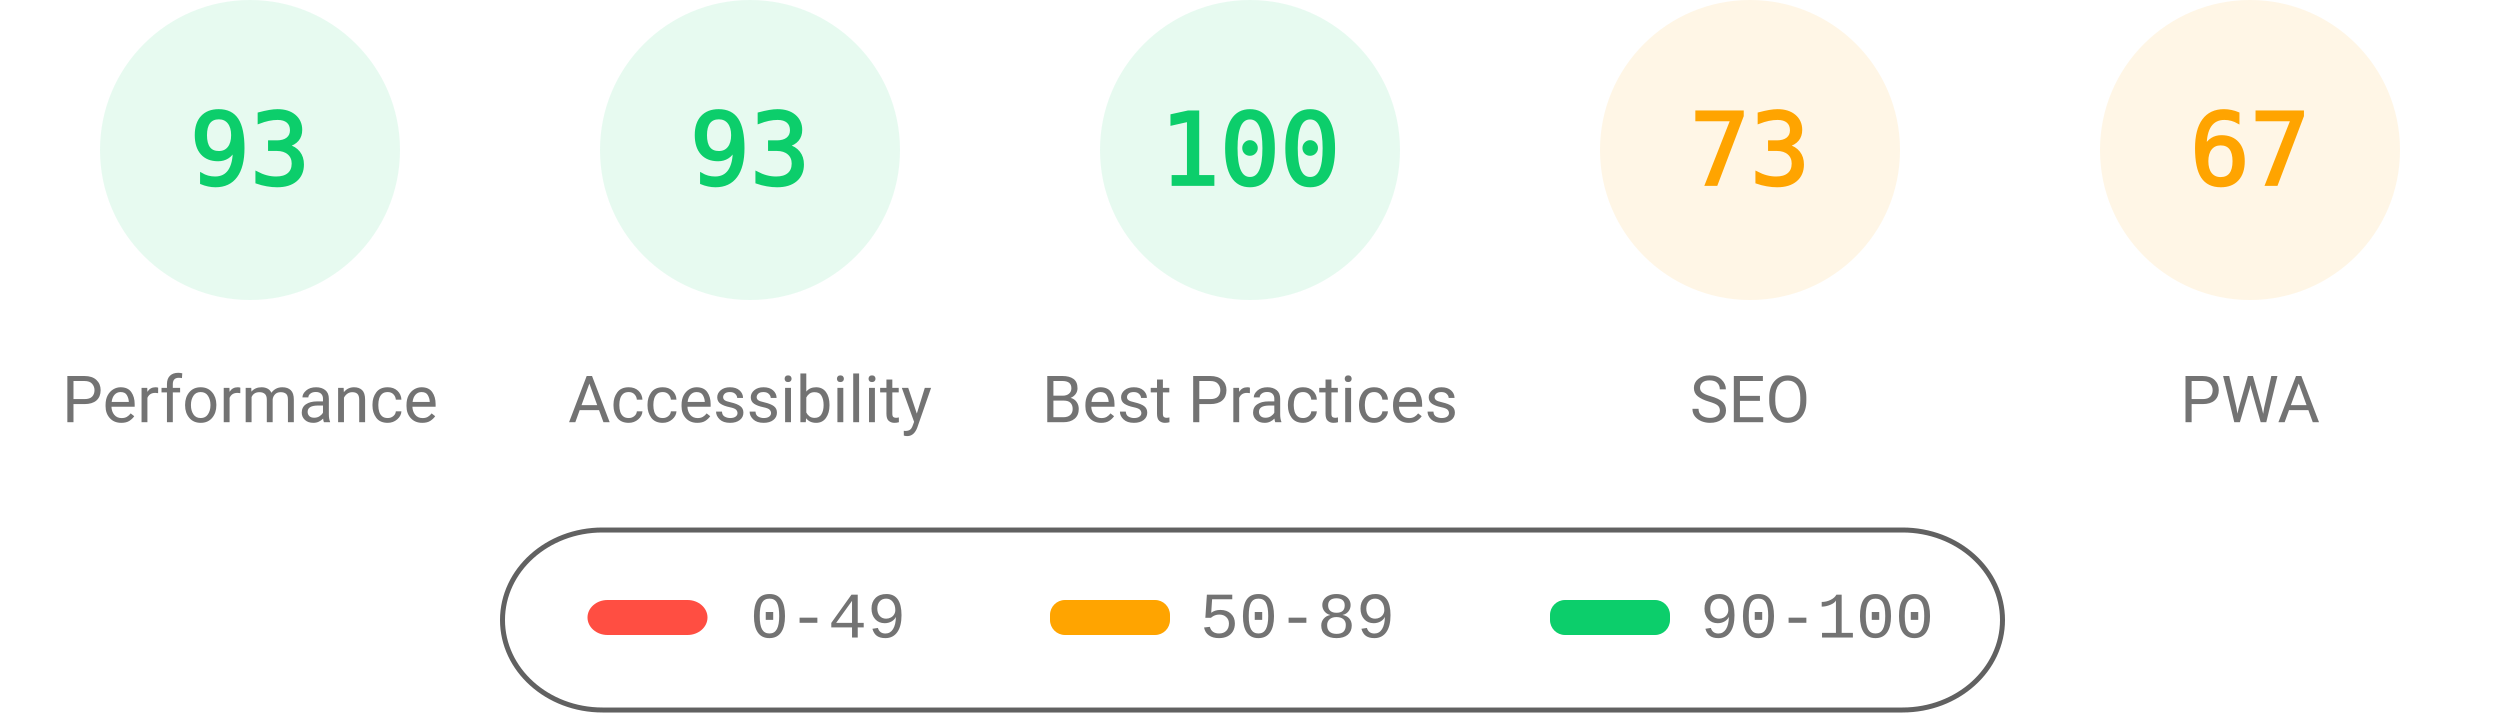
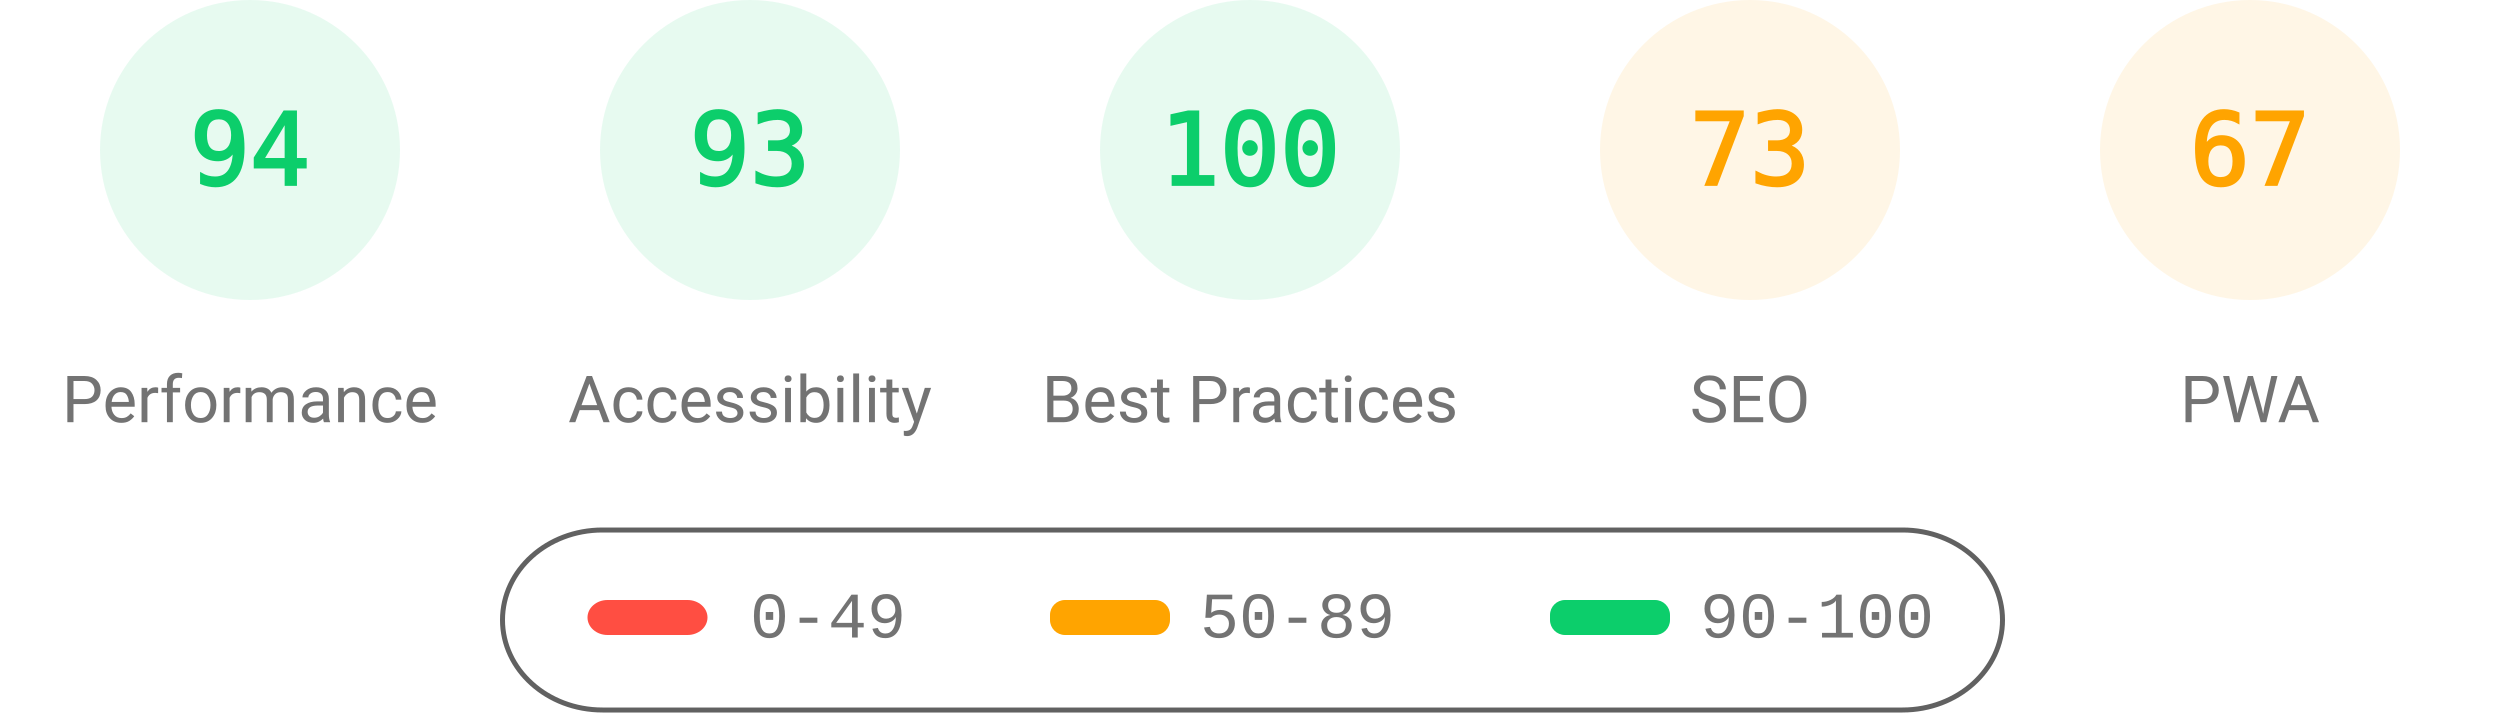
<svg xmlns="http://www.w3.org/2000/svg" fill="none" width="1000" height="285">
  <style>.gauge-base{opacity:.1}.gauge-arc{fill:none;animation-delay:250ms;stroke-linecap:round;transform:rotate(-90deg);transform-origin:100px 60px;animation:load-gauge 1s ease forwards}.guage-text{font-size:40px;font-family:monospace;text-align:center}.guage-red{color:#ff4e42;fill:#ff4e42;stroke:#ff4e42}.guage-orange{color:#ffa400;fill:#ffa400;stroke:#ffa400}.guage-green{color:#0cce6b;fill:#0cce6b;stroke:#0cce6b}.guage-undefined{color:#5c5c5c;fill:#5c5c5c;stroke:#5c5c5c}.guage-title{color:#737373;fill:#737373;stroke:none;font-size:26px;line-height:26px;font-family:Roboto,Halvetica,Arial,sans-serif}@keyframes load-gauge{from{stroke-dasharray:0 352.858}}</style>
  <svg class="guage-div guage-perf guage-green" viewBox="0 0 200 200" width="200" height="200">
    <circle class="gauge-base" r="56" cx="100" cy="60" stroke-width="8" />
-     <circle class="gauge-arc guage-arc-1" r="56" cx="100" cy="60" stroke-width="8" style="stroke-dasharray:327.228,351.858" />
-     <text class="guage-text" x="100" y="60" alignment-baseline="central" dominant-baseline="central" text-anchor="middle">93</text>
+     <circle class="gauge-arc guage-arc-1" r="56" cx="100" cy="60" stroke-width="8" style="stroke-dasharray:330.747,351.858" />
+     <text class="guage-text" x="100" y="60" alignment-baseline="central" dominant-baseline="central" text-anchor="middle">94</text>
    <text class="guage-title" x="100" y="160" alignment-baseline="central" dominant-baseline="central" text-anchor="middle">Performance</text>
  </svg>
  <svg class="guage-div guage-acc guage-green" viewBox="0 0 200 200" width="200" height="200" x="200">
    <circle class="gauge-base" r="56" cx="100" cy="60" stroke-width="8" />
    <circle class="gauge-arc guage-arc-2" r="56" cx="100" cy="60" stroke-width="8" style="stroke-dasharray:327.228,351.858" />
    <text class="guage-text" x="100" y="60" alignment-baseline="central" dominant-baseline="central" text-anchor="middle">93</text>
    <text class="guage-title" x="100" y="160" alignment-baseline="central" dominant-baseline="central" text-anchor="middle">Accessibility</text>
  </svg>
  <svg class="guage-div guage-best guage-green" viewBox="0 0 200 200" width="200" height="200" x="400">
    <circle class="gauge-base" r="56" cx="100" cy="60" stroke-width="8" />
    <circle class="gauge-arc guage-arc-3" r="56" cx="100" cy="60" stroke-width="8" style="stroke-dasharray:351.858,351.858" />
    <text class="guage-text" x="100" y="60" alignment-baseline="central" dominant-baseline="central" text-anchor="middle">100</text>
    <text class="guage-title" x="100" y="160" alignment-baseline="central" dominant-baseline="central" text-anchor="middle">Best Practices</text>
  </svg>
  <svg class="guage-div guage-seo guage-orange" viewBox="0 0 200 200" width="200" height="200" x="600">
    <circle class="gauge-base" r="56" cx="100" cy="60" stroke-width="8" />
    <circle class="gauge-arc guage-arc-4" r="56" cx="100" cy="60" stroke-width="8" style="stroke-dasharray:256.856,351.858" />
    <text class="guage-text" x="100" y="60" alignment-baseline="central" dominant-baseline="central" text-anchor="middle">73</text>
    <text class="guage-title" x="100" y="160" alignment-baseline="central" dominant-baseline="central" text-anchor="middle">SEO</text>
  </svg>
  <svg class="guage-div guage-pwa guage-orange" viewBox="0 0 200 200" width="200" height="200" x="800">
    <circle class="gauge-base" r="56" cx="100" cy="60" stroke-width="8" />
    <circle class="gauge-arc guage-arc-4" r="56" cx="100" cy="60" stroke-width="8" style="stroke-dasharray:235.745,351.858" />
    <text class="guage-text" x="100" y="60" alignment-baseline="central" dominant-baseline="central" text-anchor="middle">67</text>
    <text class="guage-title" x="100" y="160" alignment-baseline="central" dominant-baseline="central" text-anchor="middle">PWA</text>
  </svg>
  <svg width="604" height="76" x="200" y="210">
    <path fill="none" id="canvas_background" d="M-1-1h604v80H-1z" />
    <rect fill-opacity="0" stroke="#616161" stroke-width="2" rx="40" id="svg_2" height="72" width="600" y="2" x="1" fill="#000" />
    <rect stroke="#000" rx="8" id="svg_3" height="14" width="48" y="30" x="35" stroke-opacity="null" stroke-width="0" fill="#ff4e42" />
    <rect stroke="#000" rx="6" id="svg_4" height="14" width="48" y="30" x="220" stroke-opacity="null" stroke-width="0" fill="#ffa400" />
    <rect stroke="#000" rx="6" id="svg_5" height="14" width="48" y="30" x="420" stroke-opacity="null" stroke-width="0" fill="#0cce6b" />
    <text xml:space="preserve" text-anchor="start" font-family="'Courier New', Courier, monospace" font-size="26" id="svg_6" y="45" x="100" stroke-opacity="null" stroke-width="0" stroke="#000" fill="#737373">0-49</text>
    <text xml:space="preserve" text-anchor="start" font-family="'Courier New', Courier, monospace" font-size="26" id="svg_7" y="45" x="280" stroke-opacity="null" stroke-width="0" stroke="#000" fill="#737373">50-89</text>
    <text xml:space="preserve" text-anchor="start" font-family="'Courier New', Courier, monospace" font-size="26" id="svg_8" y="45" x="480" stroke-opacity="null" stroke-width="0" stroke="#000" fill="#737373">90-100</text>
  </svg>
</svg>
